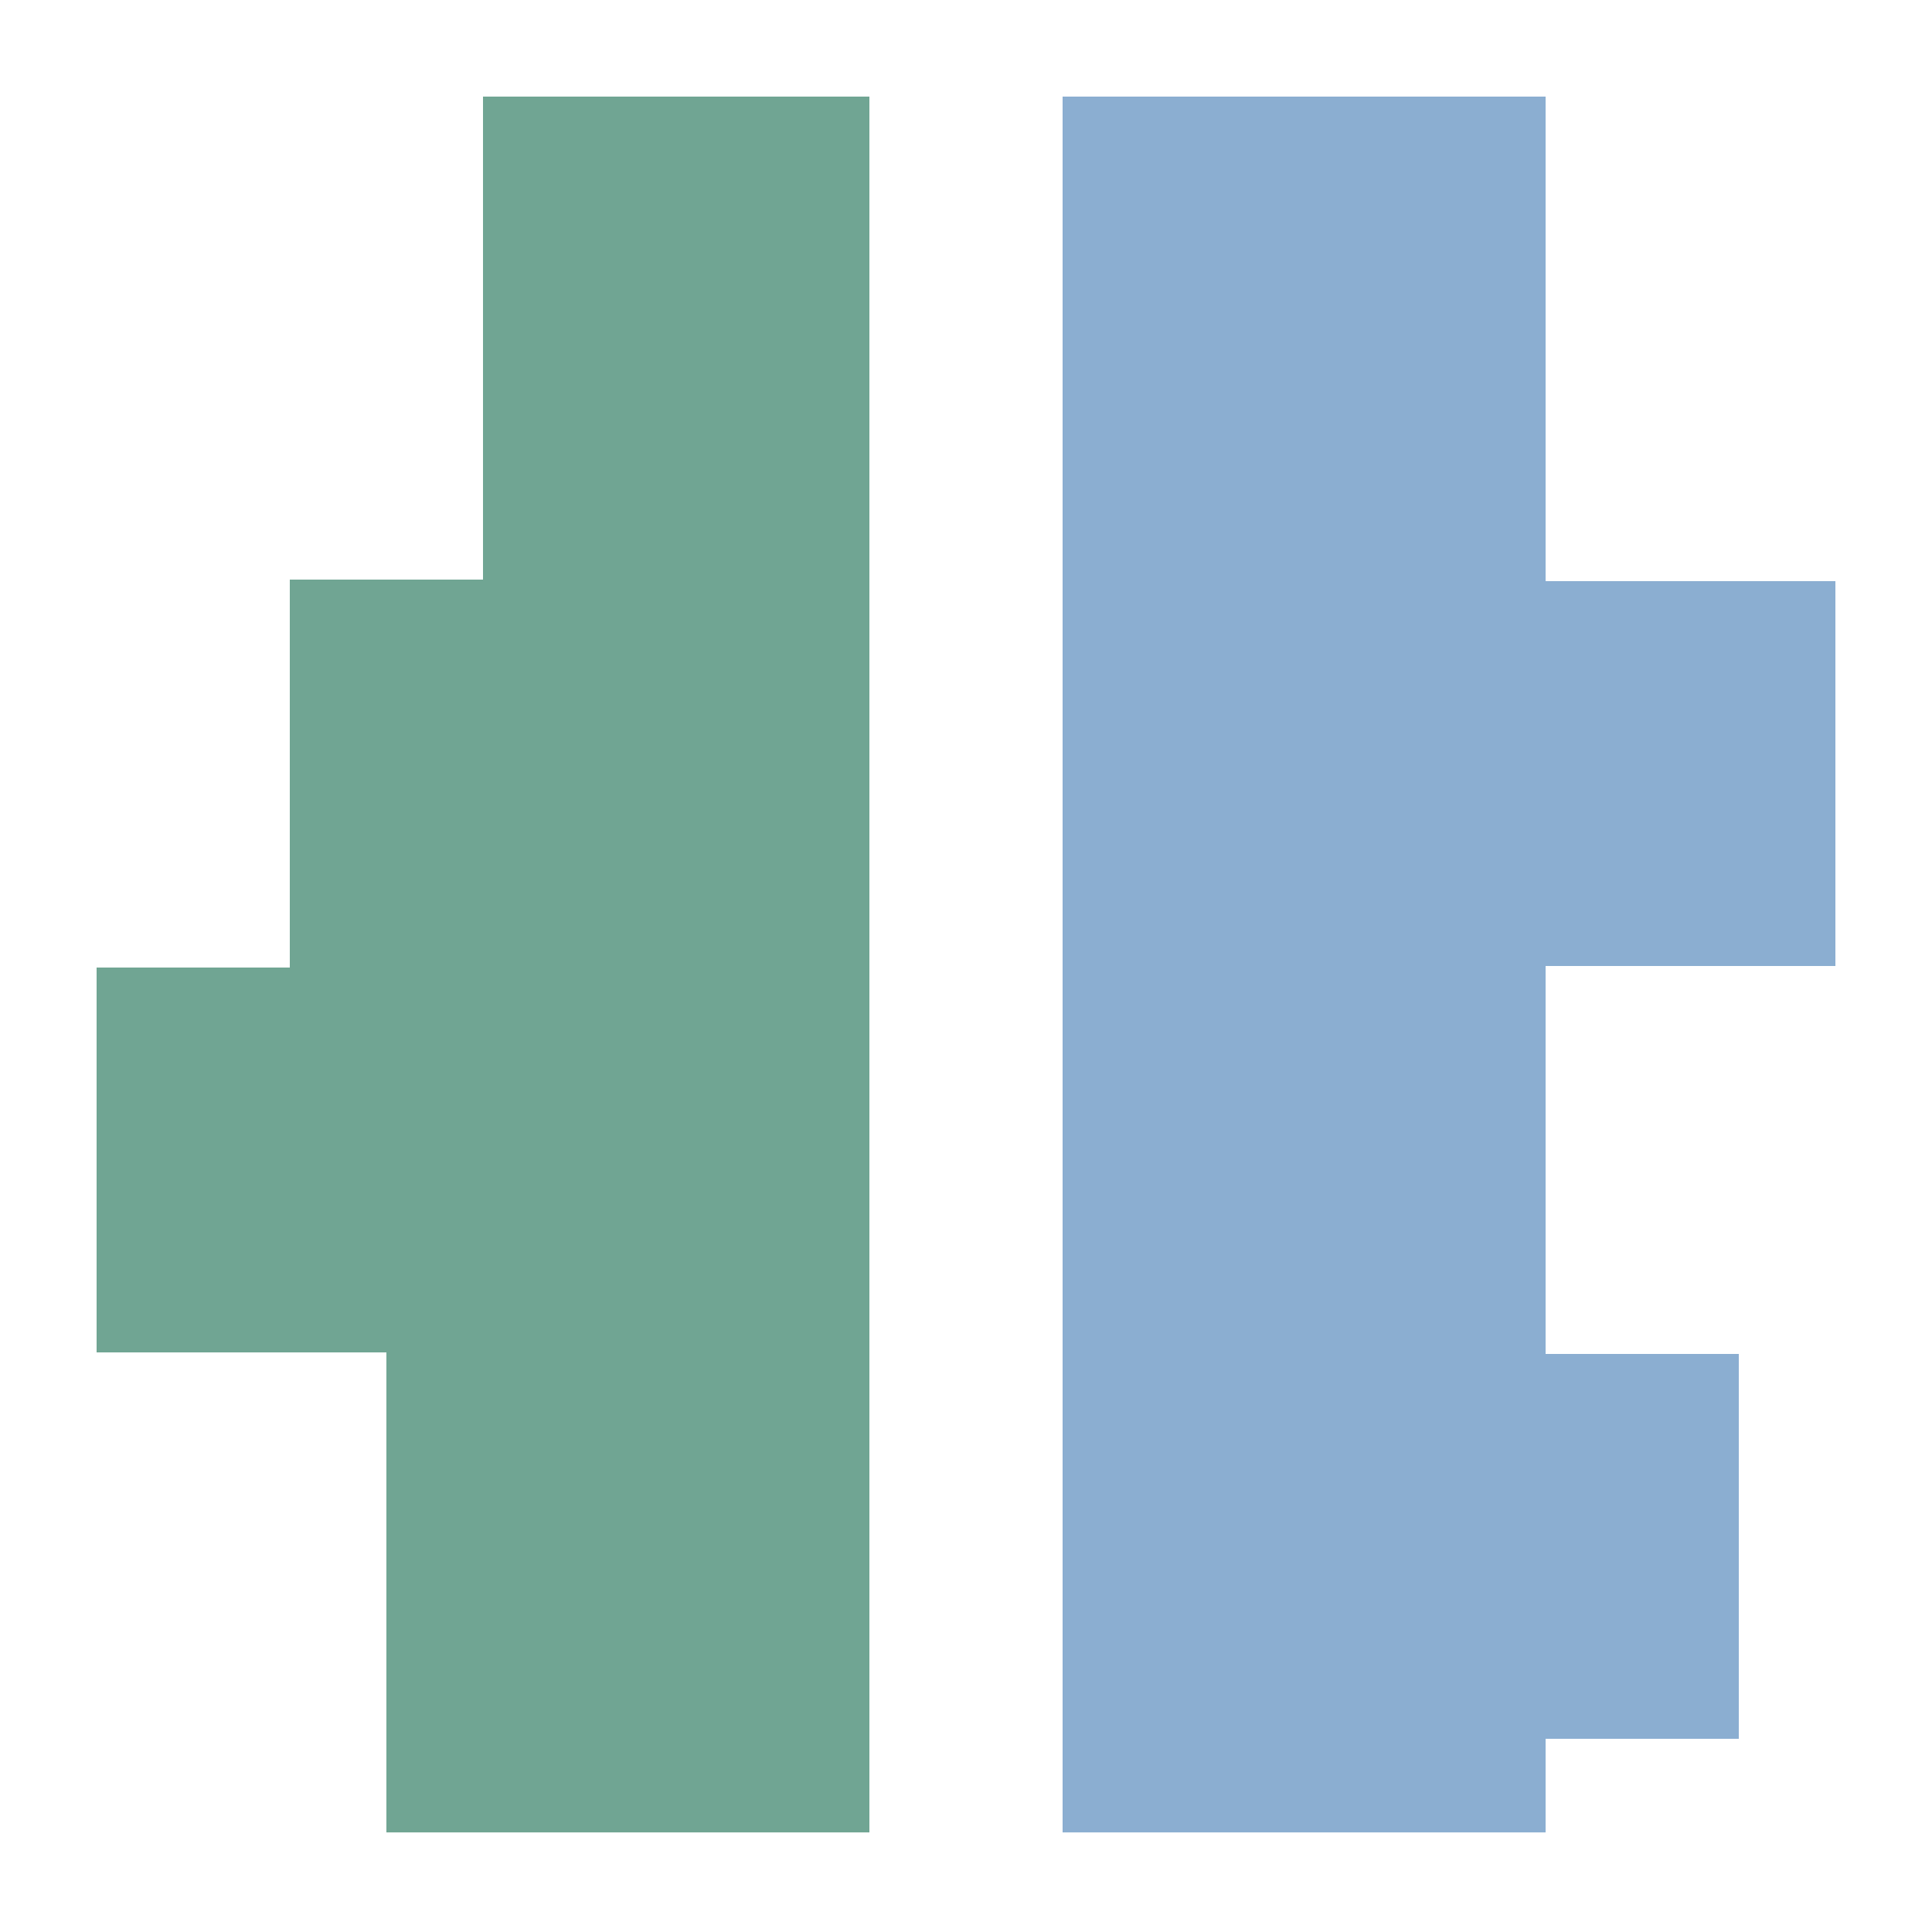
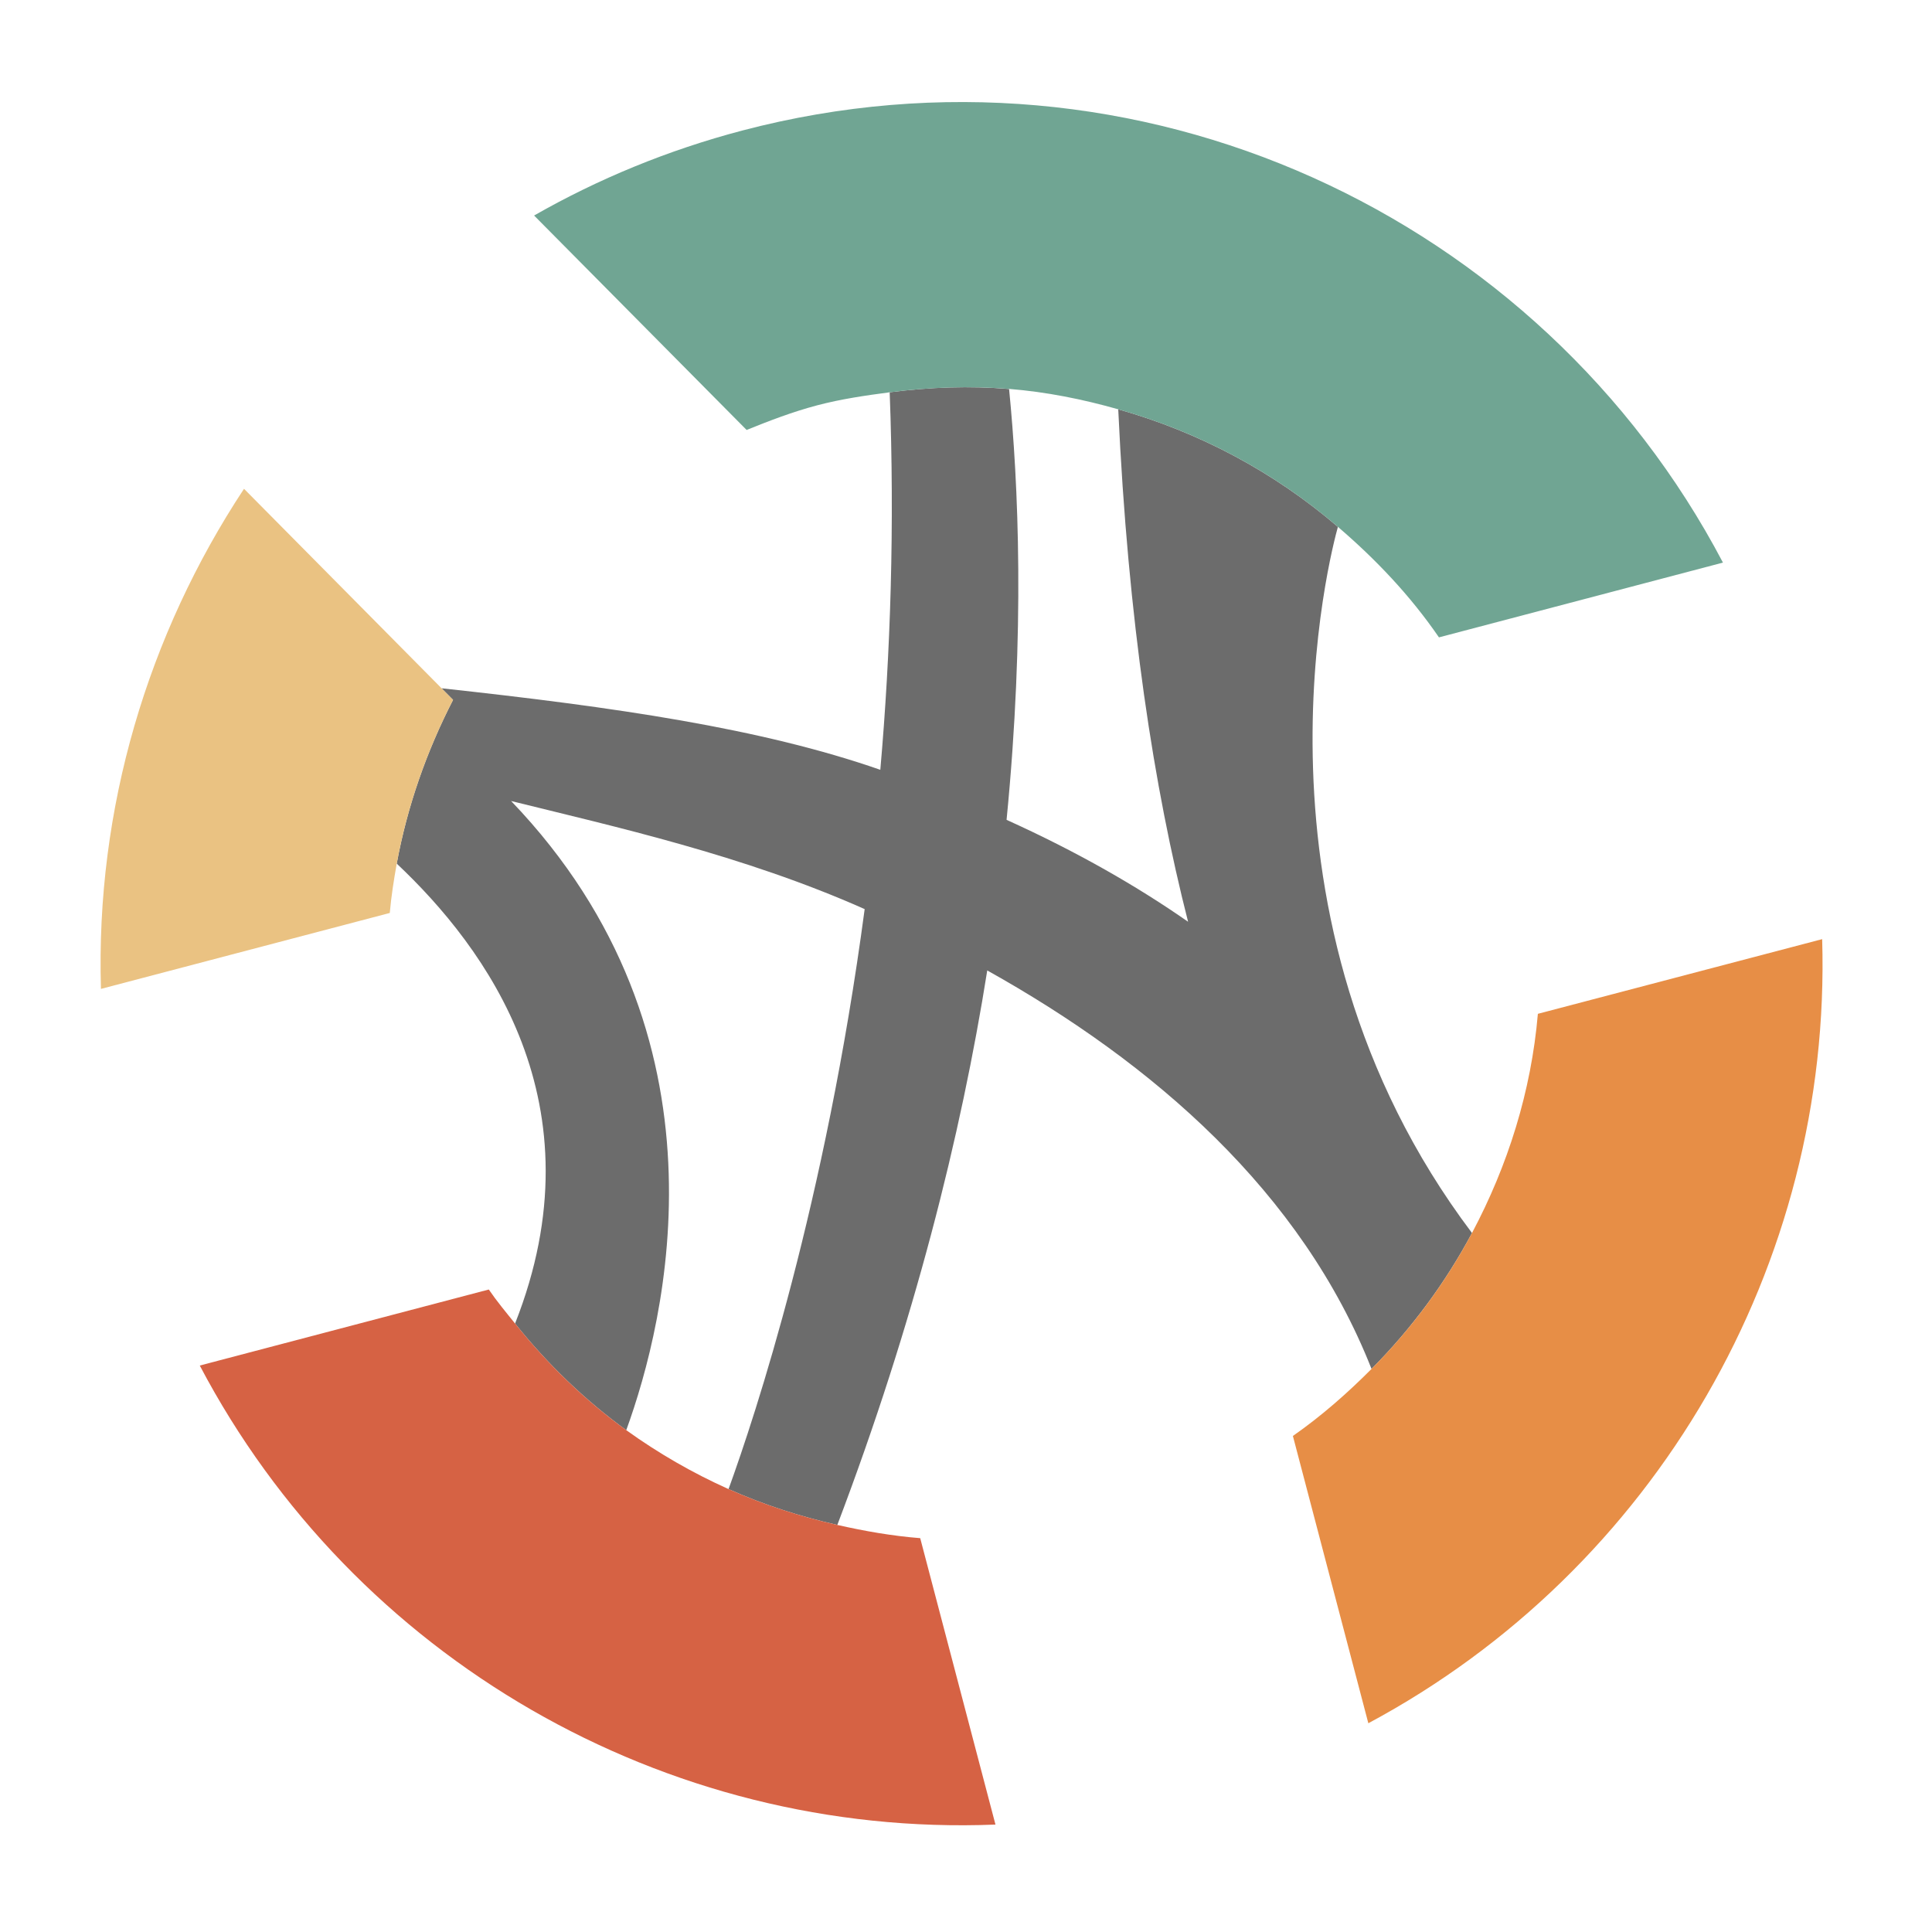
- <svg xmlns="http://www.w3.org/2000/svg" version="1.1" width="20" height="20" viewBox="0 0 20 20">
-   <g id="TornadoChart">
-     <path id="Фігура-18-копія-" d="M4.000,18.969 L4.000,14.000 L1.000,14.000 L1.000,10.016 L3.000,10.016 L3.000,6.000 L5.000,6.000 L5.000,1.000 L9.000,1.000 L9.000,18.969 L4.000,18.969 z" fill="#70A593" />
-     <path id="Фігура-18-копія-" d="M16.000,10.000 L16.000,14.016 L18.000,14.016 L18.000,18.000 L16.000,18.000 L16.000,18.969 L11.000,18.969 L11.000,1.000 L16.000,1.000 L16.000,6.016 L19.000,6.016 L19.000,10.000 L16.000,10.000 z" fill="#8BAED1" />
-   </g>
+ <svg xmlns="http://www.w3.org/2000/svg" version="1.1" id="Шар_1" x="0px" y="0px" width="20px" height="20px" viewBox="0 0 20 20" enable-background="new 0 0 20 20" xml:space="preserve">
+   <path fill="none" d="M8.951,9.411c-1.255-0.559-2.607-0.858-3.66-1.119c2.337,2.436,1.604,5.38,1.192,6.513  c0.331,0.238,0.686,0.443,1.059,0.61C7.819,14.651,8.545,12.457,8.951,9.411z" />
+   <path fill="none" d="M10.42,8.486c0.734,0.332,1.354,0.689,1.879,1.055c-0.353-1.383-0.622-3.111-0.723-5.305  c-0.367-0.104-0.743-0.18-1.13-0.211C10.542,4.999,10.612,6.528,10.42,8.486z" />
+   <path fill="#6C6C6C" d="M15.238,12.764c-2.475-3.282-1.45-7.09-1.388-7.31c-0.66-0.567-1.435-0.98-2.274-1.217  c0.101,2.193,0.37,3.921,0.723,5.305c-0.525-0.366-1.145-0.723-1.879-1.055c0.192-1.958,0.122-3.487,0.026-4.46  C10.04,3.993,9.626,4.007,9.21,4.061C9.262,5.446,9.219,6.76,9.113,7.969C7.88,7.539,6.367,7.32,4.571,7.125l0.119,0.12  C4.417,7.776,4.216,8.346,4.107,8.94c0.921,0.868,2.123,2.486,1.225,4.761c0.336,0.42,0.722,0.792,1.151,1.104  c0.412-1.133,1.145-4.077-1.192-6.513c1.052,0.261,2.404,0.56,3.66,1.119c-0.406,3.046-1.132,5.24-1.409,6.004  c0.36,0.161,0.738,0.283,1.126,0.371c0.793-2.088,1.281-4.031,1.552-5.74c1.719,0.96,3.255,2.292,3.978,4.125  C14.613,13.753,14.963,13.279,15.238,12.764z" />
+   <path fill="#D66244" d="M9.526,15.923C9.235,15.9,8.95,15.85,8.668,15.786c-0.388-0.088-0.766-0.21-1.126-0.371  c-0.373-0.167-0.728-0.372-1.059-0.61c-0.43-0.312-0.815-0.684-1.151-1.104c-0.093-0.115-0.188-0.229-0.272-0.352l-2.992,0.787  c1.595,3.03,4.812,4.889,8.237,4.752L9.526,15.923z" />
+   <path fill="#EAC282" d="M4.571,7.125L2.526,5.06c-0.995,1.508-1.537,3.308-1.481,5.177l2.99-0.786  C4.05,9.279,4.077,9.109,4.107,8.94C4.216,8.346,4.417,7.776,4.69,7.245L4.571,7.125z" />
+   <path fill="#70A593" d="M7.685,1.351c-0.772,0.203-1.494,0.502-2.156,0.88l2.2,2.22c0.237-0.096,0.476-0.188,0.73-0.255  C8.709,4.13,8.96,4.094,9.21,4.061c0.417-0.054,0.83-0.067,1.236-0.035c0.387,0.031,0.763,0.107,1.13,0.211  c0.84,0.237,1.614,0.65,2.274,1.217c0.391,0.335,0.749,0.711,1.046,1.144l2.94-0.774C15.947,2.231,11.779,0.275,7.685,1.351z" />
+   <path fill="#E78E46" d="M15.92,10.495c-0.069,0.804-0.311,1.571-0.682,2.269c-0.275,0.516-0.625,0.989-1.04,1.407  c-0.251,0.252-0.519,0.488-0.814,0.694l0.781,2.974c2.969-1.59,4.799-4.745,4.698-8.117L15.92,10.495z" />
</svg>
